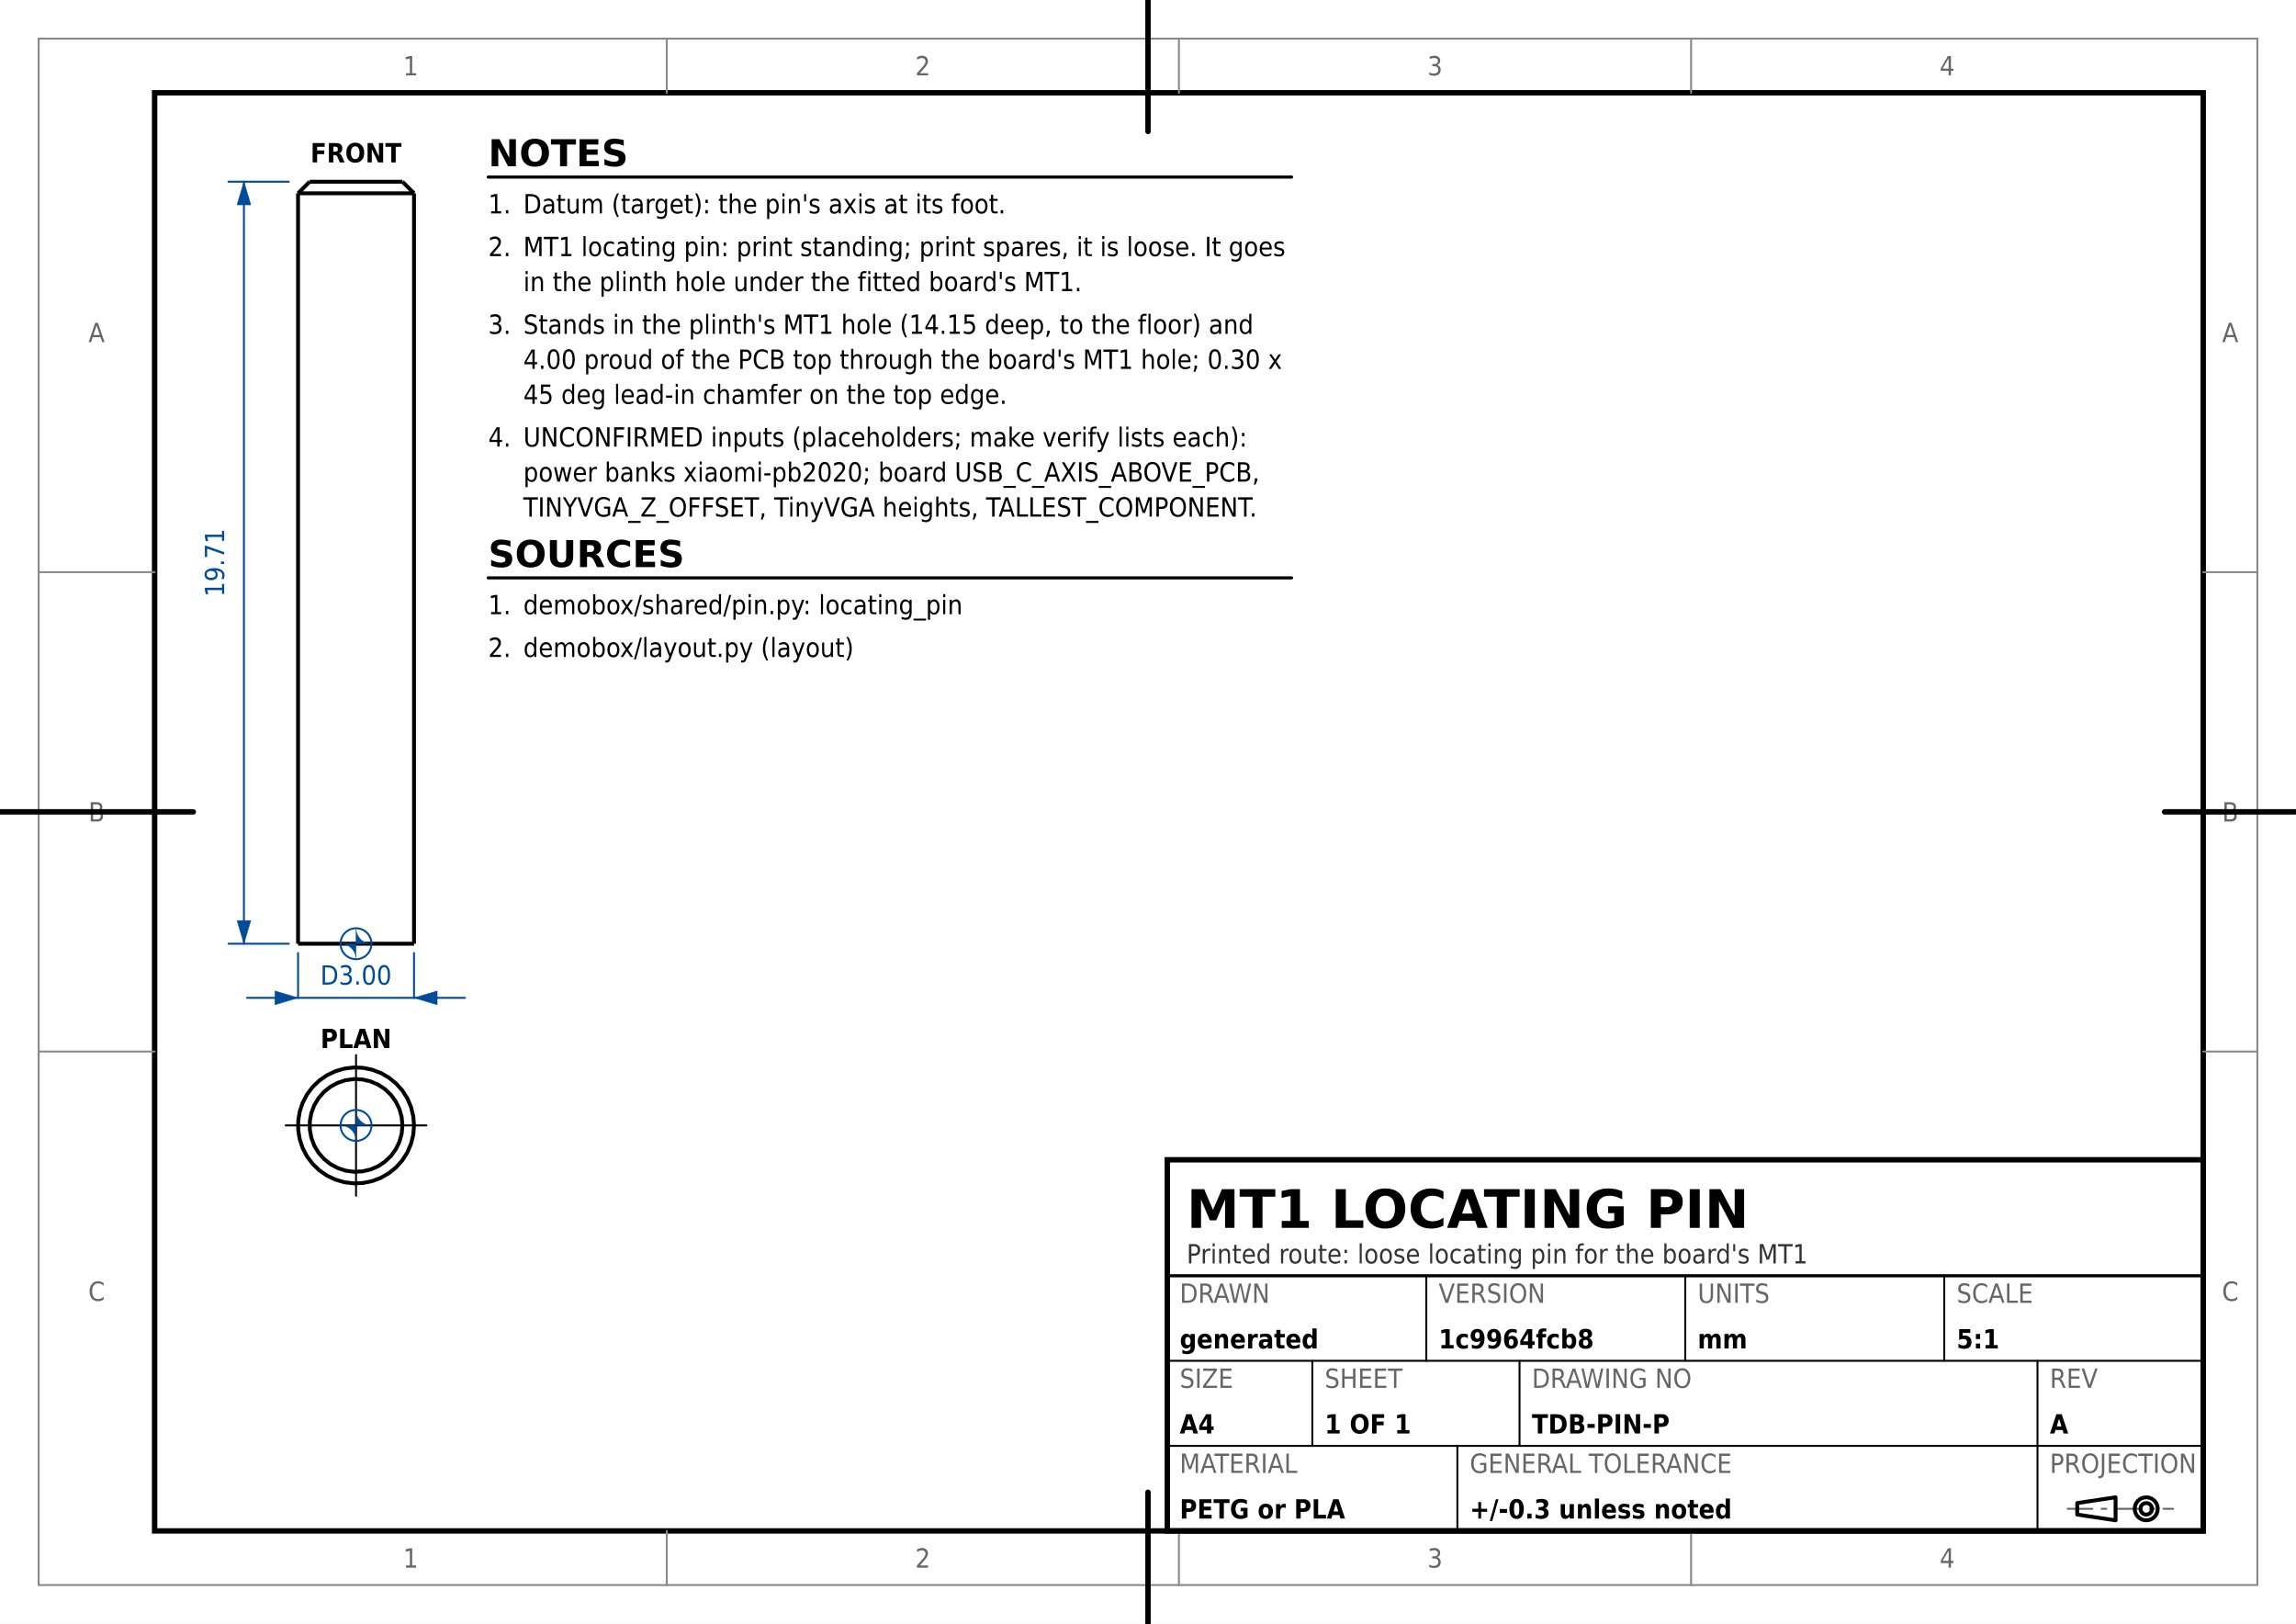
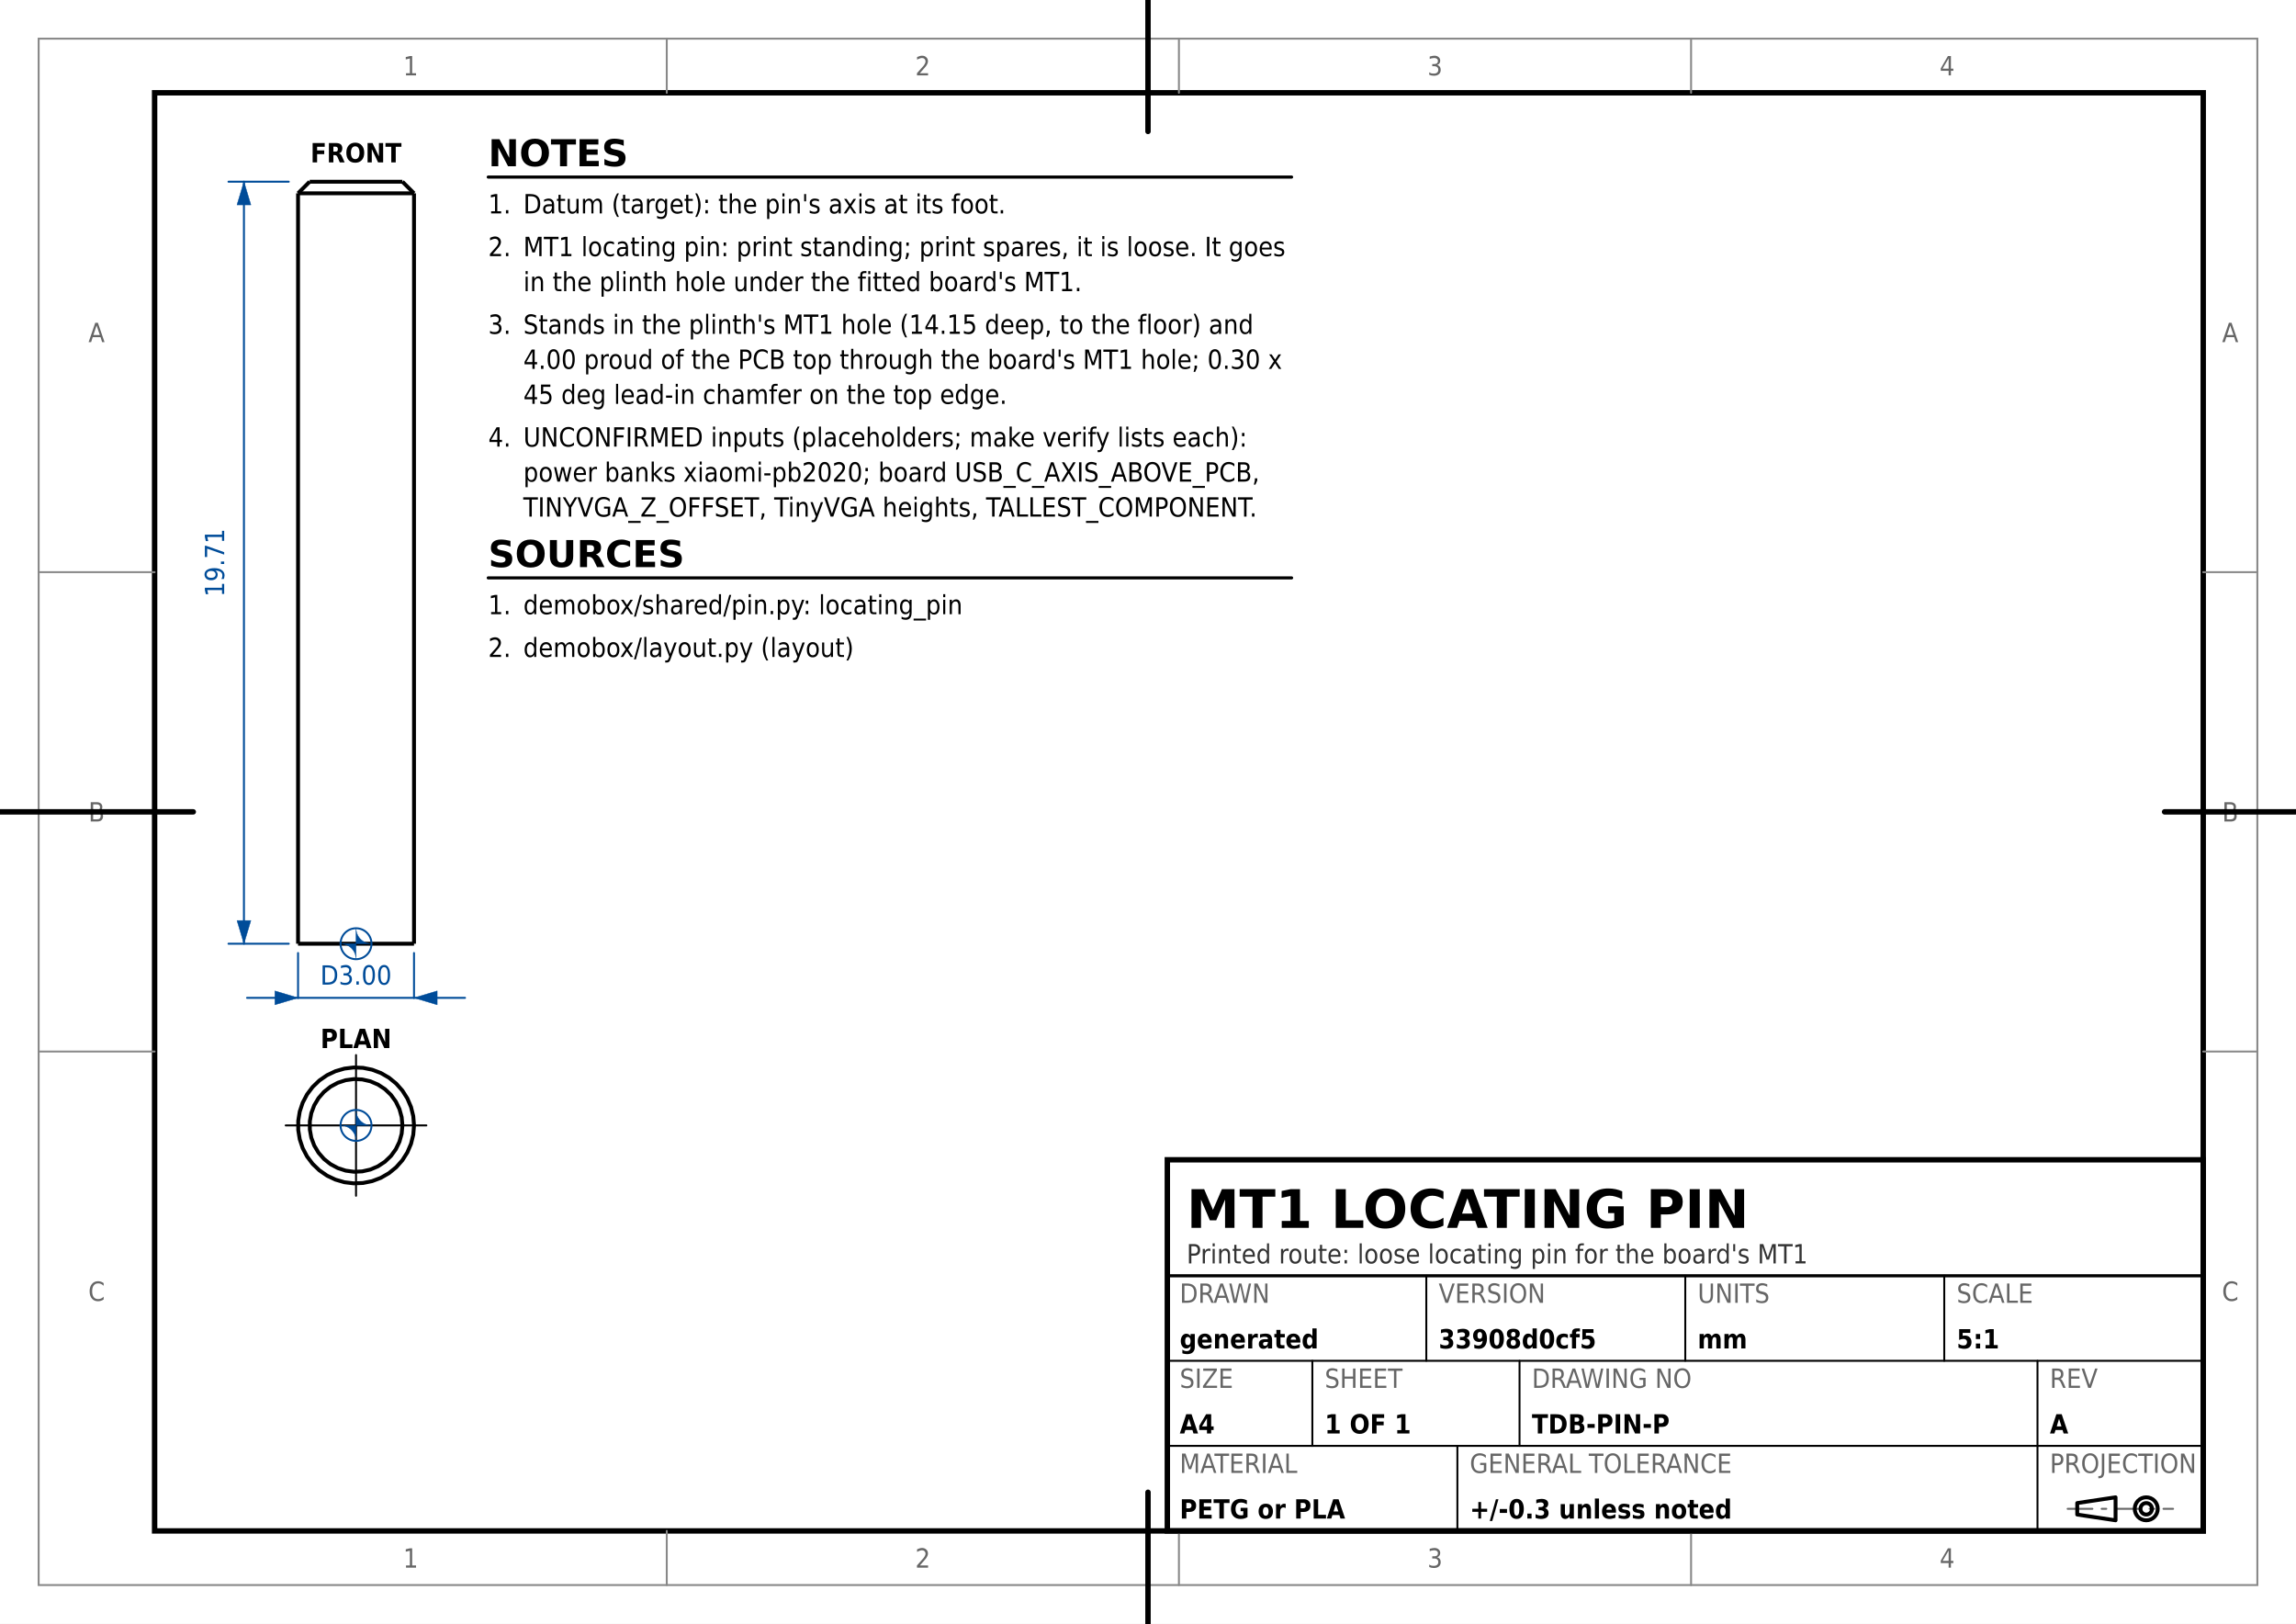
<svg xmlns="http://www.w3.org/2000/svg" version="1.1" width="297mm" height="210mm" viewBox="0 0 297 210">
  <rect width="100%" height="100%" fill="#ffffff" />
  <rect x="5" y="5" width="287" height="200" fill="none" stroke="#888888" stroke-width="0.25" />
  <rect x="20" y="12" width="265" height="186" fill="none" stroke="#000000" stroke-width="0.7" />
  <text x="53.125" y="202.75" font-family="DejaVu Sans Condensed, DejaVu Sans, Liberation Sans, sans-serif" font-size="3.429" fill="#666666" text-anchor="middle">1</text>
  <text x="53.125" y="9.75" font-family="DejaVu Sans Condensed, DejaVu Sans, Liberation Sans, sans-serif" font-size="3.429" fill="#666666" text-anchor="middle">1</text>
  <line x1="86.25" y1="205" x2="86.25" y2="198" stroke="#888888" stroke-width="0.25" stroke-linecap="round" />
  <line x1="86.25" y1="12" x2="86.25" y2="5" stroke="#888888" stroke-width="0.25" stroke-linecap="round" />
  <text x="119.375" y="202.75" font-family="DejaVu Sans Condensed, DejaVu Sans, Liberation Sans, sans-serif" font-size="3.429" fill="#666666" text-anchor="middle">2</text>
  <text x="119.375" y="9.75" font-family="DejaVu Sans Condensed, DejaVu Sans, Liberation Sans, sans-serif" font-size="3.429" fill="#666666" text-anchor="middle">2</text>
  <line x1="152.5" y1="205" x2="152.5" y2="198" stroke="#888888" stroke-width="0.25" stroke-linecap="round" />
  <line x1="152.5" y1="12" x2="152.5" y2="5" stroke="#888888" stroke-width="0.25" stroke-linecap="round" />
  <text x="185.625" y="202.75" font-family="DejaVu Sans Condensed, DejaVu Sans, Liberation Sans, sans-serif" font-size="3.429" fill="#666666" text-anchor="middle">3</text>
  <text x="185.625" y="9.75" font-family="DejaVu Sans Condensed, DejaVu Sans, Liberation Sans, sans-serif" font-size="3.429" fill="#666666" text-anchor="middle">3</text>
  <line x1="218.75" y1="205" x2="218.75" y2="198" stroke="#888888" stroke-width="0.25" stroke-linecap="round" />
  <line x1="218.75" y1="12" x2="218.75" y2="5" stroke="#888888" stroke-width="0.25" stroke-linecap="round" />
  <text x="251.875" y="202.75" font-family="DejaVu Sans Condensed, DejaVu Sans, Liberation Sans, sans-serif" font-size="3.429" fill="#666666" text-anchor="middle">4</text>
  <text x="251.875" y="9.75" font-family="DejaVu Sans Condensed, DejaVu Sans, Liberation Sans, sans-serif" font-size="3.429" fill="#666666" text-anchor="middle">4</text>
  <text x="12.5" y="168.25" font-family="DejaVu Sans Condensed, DejaVu Sans, Liberation Sans, sans-serif" font-size="3.429" fill="#666666" text-anchor="middle">C</text>
  <text x="288.5" y="168.25" font-family="DejaVu Sans Condensed, DejaVu Sans, Liberation Sans, sans-serif" font-size="3.429" fill="#666666" text-anchor="middle">C</text>
  <line x1="5" y1="136" x2="20" y2="136" stroke="#888888" stroke-width="0.25" stroke-linecap="round" />
  <line x1="285" y1="136" x2="292" y2="136" stroke="#888888" stroke-width="0.25" stroke-linecap="round" />
  <text x="12.5" y="106.25" font-family="DejaVu Sans Condensed, DejaVu Sans, Liberation Sans, sans-serif" font-size="3.429" fill="#666666" text-anchor="middle">B</text>
  <text x="288.5" y="106.25" font-family="DejaVu Sans Condensed, DejaVu Sans, Liberation Sans, sans-serif" font-size="3.429" fill="#666666" text-anchor="middle">B</text>
  <line x1="5" y1="74" x2="20" y2="74" stroke="#888888" stroke-width="0.25" stroke-linecap="round" />
  <line x1="285" y1="74" x2="292" y2="74" stroke="#888888" stroke-width="0.25" stroke-linecap="round" />
  <text x="12.5" y="44.25" font-family="DejaVu Sans Condensed, DejaVu Sans, Liberation Sans, sans-serif" font-size="3.429" fill="#666666" text-anchor="middle">A</text>
  <text x="288.5" y="44.25" font-family="DejaVu Sans Condensed, DejaVu Sans, Liberation Sans, sans-serif" font-size="3.429" fill="#666666" text-anchor="middle">A</text>
  <line x1="148.5" y1="210" x2="148.5" y2="193" stroke="#000000" stroke-width="0.7" stroke-linecap="round" />
  <line x1="148.5" y1="17" x2="148.5" y2="0" stroke="#000000" stroke-width="0.7" stroke-linecap="round" />
  <line x1="0" y1="105" x2="25" y2="105" stroke="#000000" stroke-width="0.7" stroke-linecap="round" />
  <line x1="280" y1="105" x2="297" y2="105" stroke="#000000" stroke-width="0.7" stroke-linecap="round" />
  <polyline points="53.555,122.055 53.555,25" fill="none" stroke="#000000" stroke-width="0.5" stroke-linejoin="round" />
  <polyline points="38.555,25 38.743,25 39.297,25 40.191,25 41.379,25 42.801,25 44.386,25 46.055,25 47.724,25 49.309,25 50.731,25 51.918,25 52.812,25 53.367,25 53.555,25" fill="none" stroke="#000000" stroke-width="0.5" stroke-linejoin="round" />
  <polyline points="38.555,122.055 38.743,122.055 39.297,122.055 40.191,122.055 41.379,122.055 42.801,122.055 44.386,122.055 46.055,122.055 47.724,122.055 49.309,122.055 50.731,122.055 51.918,122.055 52.812,122.055 53.367,122.055 53.555,122.055" fill="none" stroke="#000000" stroke-width="0.5" stroke-linejoin="round" />
  <polyline points="53.555,25 52.055,23.5" fill="none" stroke="#000000" stroke-width="0.5" stroke-linejoin="round" />
  <polyline points="40.055,23.5 40.205,23.5 40.649,23.5 41.364,23.5 42.314,23.5 43.451,23.5 44.72,23.5 46.055,23.5 47.39,23.5 48.658,23.5 49.796,23.5 50.746,23.5 51.461,23.5 51.904,23.5 52.055,23.5" fill="none" stroke="#000000" stroke-width="0.5" stroke-linejoin="round" />
  <polyline points="38.555,25 38.555,122.055" fill="none" stroke="#000000" stroke-width="0.5" stroke-linejoin="round" />
  <polyline points="40.055,23.5 38.555,25" fill="none" stroke="#000000" stroke-width="0.5" stroke-linejoin="round" />
  <polyline points="53.555,145.555 53.458,144.352 53.169,143.18 52.696,142.07 52.051,141.049 51.25,140.146 50.315,139.382 49.27,138.779 48.141,138.351 46.959,138.109 45.753,138.061 44.555,138.207 43.395,138.542 42.305,139.06 41.311,139.745 40.441,140.582 39.716,141.547 39.155,142.615 38.773,143.76 38.579,144.952 38.579,146.159 38.773,147.35 39.155,148.494 39.716,149.564 40.441,150.529 41.311,151.364 42.305,152.05 43.395,152.567 44.555,152.904 45.753,153.049 46.959,153 48.141,152.759 49.27,152.331 50.315,151.727 51.25,150.964 52.051,150.06 52.696,149.041 53.169,147.93 53.458,146.758 53.555,145.555" fill="none" stroke="#000000" stroke-width="0.5" stroke-linejoin="round" />
  <polyline points="52.055,145.555 51.958,144.483 51.672,143.447 51.205,142.477 50.573,141.607 49.796,140.864 48.898,140.272 47.909,139.849 46.86,139.609 45.786,139.561 44.72,139.706 43.697,140.038 42.749,140.548 41.908,141.218 41.201,142.029 40.649,142.952 40.271,143.959 40.079,145.017 40.079,146.093 40.271,147.151 40.649,148.159 41.201,149.082 41.908,149.892 42.749,150.562 43.697,151.072 44.72,151.405 45.786,151.549 46.86,151.5 47.909,151.262 48.898,150.839 49.796,150.246 50.573,149.502 51.205,148.632 51.672,147.663 51.958,146.626 52.055,145.555" fill="none" stroke="#000000" stroke-width="0.5" stroke-linejoin="round" />
  <line x1="36.955" y1="145.555" x2="55.155" y2="145.555" stroke="#000000" stroke-width="0.25" stroke-linecap="round" />
  <line x1="46.055" y1="154.655" x2="46.055" y2="136.455" stroke="#000000" stroke-width="0.25" stroke-linecap="round" />
  <circle cx="46.055" cy="122.055" r="2" fill="none" stroke="#004c99" stroke-width="0.25" />
  <path d="M 46.055 122.055 L 48.055 122.055 A 2.0 2.0 0 0 1 46.055 120.055 Z" fill="#004c99" stroke="#004c99" stroke-width="0.05" stroke-linejoin="round" stroke-linecap="round" />
  <path d="M 46.055 122.055 L 44.055 122.055 A 2.0 2.0 0 0 1 46.055 124.055 Z" fill="#004c99" stroke="#004c99" stroke-width="0.05" stroke-linejoin="round" stroke-linecap="round" />
  <circle cx="46.055" cy="145.555" r="2" fill="none" stroke="#004c99" stroke-width="0.25" />
  <path d="M 46.055 145.555 L 48.055 145.555 A 2.0 2.0 0 0 1 46.055 143.555 Z" fill="#004c99" stroke="#004c99" stroke-width="0.05" stroke-linejoin="round" stroke-linecap="round" />
  <path d="M 46.055 145.555 L 44.055 145.555 A 2.0 2.0 0 0 1 46.055 147.555 Z" fill="#004c99" stroke="#004c99" stroke-width="0.05" stroke-linejoin="round" stroke-linecap="round" />
  <line x1="37.355" y1="122.055" x2="29.555" y2="122.055" stroke="#004c99" stroke-width="0.25" stroke-linecap="round" />
  <line x1="37.355" y1="23.5" x2="29.555" y2="23.5" stroke="#004c99" stroke-width="0.25" stroke-linecap="round" />
  <line x1="31.555" y1="122.055" x2="31.555" y2="23.5" stroke="#004c99" stroke-width="0.25" stroke-linecap="round" />
  <polygon points="31.555,122.055 32.455,119.055 30.655,119.055" fill="#004c99" stroke="#004c99" stroke-width="0.05" stroke-linejoin="round" />
  <polygon points="31.555,23.5 30.655,26.5 32.455,26.5" fill="#004c99" stroke="#004c99" stroke-width="0.05" stroke-linejoin="round" />
  <text x="29" y="72.778" font-family="DejaVu Sans Condensed, DejaVu Sans, Liberation Sans, sans-serif" font-size="3.429" fill="#004c99" text-anchor="middle" transform="rotate(-90 29 72.7775)">19.71</text>
  <line x1="38.555" y1="123.255" x2="38.555" y2="129.055" stroke="#004c99" stroke-width="0.25" stroke-linecap="round" />
  <line x1="53.555" y1="123.255" x2="53.555" y2="129.055" stroke="#004c99" stroke-width="0.25" stroke-linecap="round" />
  <line x1="38.555" y1="129.055" x2="53.555" y2="129.055" stroke="#004c99" stroke-width="0.25" stroke-linecap="round" />
  <polygon points="38.555,129.055 35.555,128.155 35.555,129.955" fill="#004c99" stroke="#004c99" stroke-width="0.05" stroke-linejoin="round" />
  <polygon points="53.555,129.055 56.555,129.955 56.555,128.155" fill="#004c99" stroke="#004c99" stroke-width="0.05" stroke-linejoin="round" />
  <line x1="31.955" y1="129.055" x2="38.555" y2="129.055" stroke="#004c99" stroke-width="0.25" stroke-linecap="round" />
  <line x1="53.555" y1="129.055" x2="60.155" y2="129.055" stroke="#004c99" stroke-width="0.25" stroke-linecap="round" />
  <text x="46.055" y="127.346" font-family="DejaVu Sans Condensed, DejaVu Sans, Liberation Sans, sans-serif" font-size="3.429" fill="#004c99" text-anchor="middle">D3.00</text>
  <text x="46.055" y="21" font-family="DejaVu Sans Condensed, DejaVu Sans, Liberation Sans, sans-serif" font-size="3.429" fill="#000000" text-anchor="middle" font-weight="bold">FRONT</text>
  <text x="46.055" y="135.555" font-family="DejaVu Sans Condensed, DejaVu Sans, Liberation Sans, sans-serif" font-size="3.429" fill="#000000" text-anchor="middle" font-weight="bold">PLAN</text>
  <text x="63.155" y="21.5" font-family="DejaVu Sans, Liberation Sans, sans-serif" font-size="4.801" fill="#000000" text-anchor="start" font-weight="bold">NOTES</text>
  <line x1="63.155" y1="22.9" x2="167.077" y2="22.9" stroke="#000000" stroke-width="0.4" stroke-linecap="round" />
  <text x="63.155" y="27.6" font-family="DejaVu Sans Condensed, DejaVu Sans, Liberation Sans, sans-serif" font-size="3.429" fill="#000000" text-anchor="start">1.</text>
  <text x="67.697" y="27.6" font-family="DejaVu Sans Condensed, DejaVu Sans, Liberation Sans, sans-serif" font-size="3.429" fill="#000000" text-anchor="start">Datum (target): the pin's axis at its foot.</text>
  <text x="63.155" y="33.127" font-family="DejaVu Sans Condensed, DejaVu Sans, Liberation Sans, sans-serif" font-size="3.429" fill="#000000" text-anchor="start">2.</text>
  <text x="67.697" y="33.127" font-family="DejaVu Sans Condensed, DejaVu Sans, Liberation Sans, sans-serif" font-size="3.429" fill="#000000" text-anchor="start">MT1 locating pin: print standing; print spares, it is loose. It goes</text>
  <text x="67.697" y="37.654" font-family="DejaVu Sans Condensed, DejaVu Sans, Liberation Sans, sans-serif" font-size="3.429" fill="#000000" text-anchor="start">in the plinth hole under the fitted board's MT1.</text>
  <text x="63.155" y="43.18" font-family="DejaVu Sans Condensed, DejaVu Sans, Liberation Sans, sans-serif" font-size="3.429" fill="#000000" text-anchor="start">3.</text>
  <text x="67.697" y="43.18" font-family="DejaVu Sans Condensed, DejaVu Sans, Liberation Sans, sans-serif" font-size="3.429" fill="#000000" text-anchor="start">Stands in the plinth's MT1 hole (14.15 deep, to the floor) and</text>
  <text x="67.697" y="47.707" font-family="DejaVu Sans Condensed, DejaVu Sans, Liberation Sans, sans-serif" font-size="3.429" fill="#000000" text-anchor="start">4.00 proud of the PCB top through the board's MT1 hole; 0.30 x</text>
  <text x="67.697" y="52.234" font-family="DejaVu Sans Condensed, DejaVu Sans, Liberation Sans, sans-serif" font-size="3.429" fill="#000000" text-anchor="start">45 deg lead-in chamfer on the top edge.</text>
  <text x="63.155" y="57.761" font-family="DejaVu Sans Condensed, DejaVu Sans, Liberation Sans, sans-serif" font-size="3.429" fill="#000000" text-anchor="start">4.</text>
  <text x="67.697" y="57.761" font-family="DejaVu Sans Condensed, DejaVu Sans, Liberation Sans, sans-serif" font-size="3.429" fill="#000000" text-anchor="start">UNCONFIRMED inputs (placeholders; make verify lists each):</text>
  <text x="67.697" y="62.287" font-family="DejaVu Sans Condensed, DejaVu Sans, Liberation Sans, sans-serif" font-size="3.429" fill="#000000" text-anchor="start">power banks xiaomi-pb2020; board USB_C_AXIS_ABOVE_PCB,</text>
  <text x="67.697" y="66.814" font-family="DejaVu Sans Condensed, DejaVu Sans, Liberation Sans, sans-serif" font-size="3.429" fill="#000000" text-anchor="start">TINYVGA_Z_OFFSET, TinyVGA heights, TALLEST_COMPONENT.</text>
  <text x="63.155" y="73.341" font-family="DejaVu Sans, Liberation Sans, sans-serif" font-size="4.801" fill="#000000" text-anchor="start" font-weight="bold">SOURCES</text>
  <line x1="63.155" y1="74.741" x2="167.077" y2="74.741" stroke="#000000" stroke-width="0.4" stroke-linecap="round" />
  <text x="63.155" y="79.441" font-family="DejaVu Sans Condensed, DejaVu Sans, Liberation Sans, sans-serif" font-size="3.429" fill="#000000" text-anchor="start">1.</text>
  <text x="67.697" y="79.441" font-family="DejaVu Sans Condensed, DejaVu Sans, Liberation Sans, sans-serif" font-size="3.429" fill="#000000" text-anchor="start">demobox/shared/pin.py: locating_pin</text>
  <text x="63.155" y="84.968" font-family="DejaVu Sans Condensed, DejaVu Sans, Liberation Sans, sans-serif" font-size="3.429" fill="#000000" text-anchor="start">2.</text>
  <text x="67.697" y="84.968" font-family="DejaVu Sans Condensed, DejaVu Sans, Liberation Sans, sans-serif" font-size="3.429" fill="#000000" text-anchor="start">demobox/layout.py (layout)</text>
  <rect x="151" y="150" width="134" height="48" fill="none" stroke="#000000" stroke-width="0.7" />
  <line x1="151" y1="165" x2="285" y2="165" stroke="#000000" stroke-width="0.4" stroke-linecap="round" />
  <text x="153.5" y="158.8" font-family="DejaVu Sans, Liberation Sans, sans-serif" font-size="6.859" fill="#000000" text-anchor="start" font-weight="bold">MT1 LOCATING PIN</text>
  <text x="153.5" y="163.4" font-family="DejaVu Sans Condensed, DejaVu Sans, Liberation Sans, sans-serif" font-size="3.429" fill="#333333" text-anchor="start">Printed route: loose locating pin for the board's MT1</text>
  <text x="152.6" y="168.5" font-family="DejaVu Sans Condensed, DejaVu Sans, Liberation Sans, sans-serif" font-size="3.429" fill="#666666" text-anchor="start">DRAWN</text>
  <text x="152.6" y="174.4" font-family="DejaVu Sans Condensed, DejaVu Sans, Liberation Sans, sans-serif" font-size="3.429" fill="#000000" text-anchor="start" font-weight="bold">generated</text>
  <line x1="184.5" y1="176" x2="184.5" y2="165" stroke="#000000" stroke-width="0.25" stroke-linecap="round" />
  <text x="186.1" y="168.5" font-family="DejaVu Sans Condensed, DejaVu Sans, Liberation Sans, sans-serif" font-size="3.429" fill="#666666" text-anchor="start">VERSION</text>
-   <text x="186.1" y="174.4" font-family="DejaVu Sans Condensed, DejaVu Sans, Liberation Sans, sans-serif" font-size="3.429" fill="#000000" text-anchor="start" font-weight="bold">1c9964fcb8</text>
+   <text x="186.1" y="174.4" font-family="DejaVu Sans Condensed, DejaVu Sans, Liberation Sans, sans-serif" font-size="3.429" fill="#000000" text-anchor="start" font-weight="bold">33908d0cf5</text>
  <line x1="218" y1="176" x2="218" y2="165" stroke="#000000" stroke-width="0.25" stroke-linecap="round" />
  <text x="219.6" y="168.5" font-family="DejaVu Sans Condensed, DejaVu Sans, Liberation Sans, sans-serif" font-size="3.429" fill="#666666" text-anchor="start">UNITS</text>
  <text x="219.6" y="174.4" font-family="DejaVu Sans Condensed, DejaVu Sans, Liberation Sans, sans-serif" font-size="3.429" fill="#000000" text-anchor="start" font-weight="bold">mm</text>
  <line x1="251.5" y1="176" x2="251.5" y2="165" stroke="#000000" stroke-width="0.25" stroke-linecap="round" />
  <text x="253.1" y="168.5" font-family="DejaVu Sans Condensed, DejaVu Sans, Liberation Sans, sans-serif" font-size="3.429" fill="#666666" text-anchor="start">SCALE</text>
  <text x="253.1" y="174.4" font-family="DejaVu Sans Condensed, DejaVu Sans, Liberation Sans, sans-serif" font-size="3.429" fill="#000000" text-anchor="start" font-weight="bold">5:1</text>
  <line x1="151" y1="176" x2="285" y2="176" stroke="#000000" stroke-width="0.25" stroke-linecap="round" />
  <text x="152.6" y="179.5" font-family="DejaVu Sans Condensed, DejaVu Sans, Liberation Sans, sans-serif" font-size="3.429" fill="#666666" text-anchor="start">SIZE</text>
  <text x="152.6" y="185.4" font-family="DejaVu Sans Condensed, DejaVu Sans, Liberation Sans, sans-serif" font-size="3.429" fill="#000000" text-anchor="start" font-weight="bold">A4</text>
  <line x1="169.76" y1="187" x2="169.76" y2="176" stroke="#000000" stroke-width="0.25" stroke-linecap="round" />
  <text x="171.36" y="179.5" font-family="DejaVu Sans Condensed, DejaVu Sans, Liberation Sans, sans-serif" font-size="3.429" fill="#666666" text-anchor="start">SHEET</text>
  <text x="171.36" y="185.4" font-family="DejaVu Sans Condensed, DejaVu Sans, Liberation Sans, sans-serif" font-size="3.429" fill="#000000" text-anchor="start" font-weight="bold">1 OF 1</text>
  <line x1="196.56" y1="187" x2="196.56" y2="176" stroke="#000000" stroke-width="0.25" stroke-linecap="round" />
  <text x="198.16" y="179.5" font-family="DejaVu Sans Condensed, DejaVu Sans, Liberation Sans, sans-serif" font-size="3.429" fill="#666666" text-anchor="start">DRAWING NO</text>
  <text x="198.16" y="185.4" font-family="DejaVu Sans Condensed, DejaVu Sans, Liberation Sans, sans-serif" font-size="3.429" fill="#000000" text-anchor="start" font-weight="bold">TDB-PIN-P</text>
  <line x1="263.56" y1="187" x2="263.56" y2="176" stroke="#000000" stroke-width="0.25" stroke-linecap="round" />
  <text x="265.16" y="179.5" font-family="DejaVu Sans Condensed, DejaVu Sans, Liberation Sans, sans-serif" font-size="3.429" fill="#666666" text-anchor="start">REV</text>
  <text x="265.16" y="185.4" font-family="DejaVu Sans Condensed, DejaVu Sans, Liberation Sans, sans-serif" font-size="3.429" fill="#000000" text-anchor="start" font-weight="bold">A</text>
  <line x1="151" y1="187" x2="285" y2="187" stroke="#000000" stroke-width="0.25" stroke-linecap="round" />
  <text x="152.6" y="190.5" font-family="DejaVu Sans Condensed, DejaVu Sans, Liberation Sans, sans-serif" font-size="3.429" fill="#666666" text-anchor="start">MATERIAL</text>
  <text x="152.6" y="196.4" font-family="DejaVu Sans Condensed, DejaVu Sans, Liberation Sans, sans-serif" font-size="3.429" fill="#000000" text-anchor="start" font-weight="bold">PETG or PLA</text>
  <line x1="188.52" y1="198" x2="188.52" y2="187" stroke="#000000" stroke-width="0.25" stroke-linecap="round" />
  <text x="190.12" y="190.5" font-family="DejaVu Sans Condensed, DejaVu Sans, Liberation Sans, sans-serif" font-size="3.429" fill="#666666" text-anchor="start">GENERAL TOLERANCE</text>
  <text x="190.12" y="196.4" font-family="DejaVu Sans Condensed, DejaVu Sans, Liberation Sans, sans-serif" font-size="3.429" fill="#000000" text-anchor="start" font-weight="bold">+/-0.3 unless noted</text>
  <line x1="263.56" y1="198" x2="263.56" y2="187" stroke="#000000" stroke-width="0.25" stroke-linecap="round" />
  <text x="265.16" y="190.5" font-family="DejaVu Sans Condensed, DejaVu Sans, Liberation Sans, sans-serif" font-size="3.429" fill="#666666" text-anchor="start">PROJECTION</text>
  <line x1="267.46" y1="195.14" x2="281.1" y2="195.14" stroke="#666666" stroke-width="0.25" stroke-linecap="round" stroke-dasharray="3.2,1.2,0.6,1.2" />
  <polygon points="268.7,194.396 273.66,193.652 273.66,196.628 268.7,195.884" fill="none" stroke="#000000" stroke-width="0.5" stroke-linejoin="round" />
  <circle cx="277.628" cy="195.14" r="1.488" fill="none" stroke="#000000" stroke-width="0.5" />
  <circle cx="277.628" cy="195.14" r="0.744" fill="none" stroke="#000000" stroke-width="0.5" />
</svg>
